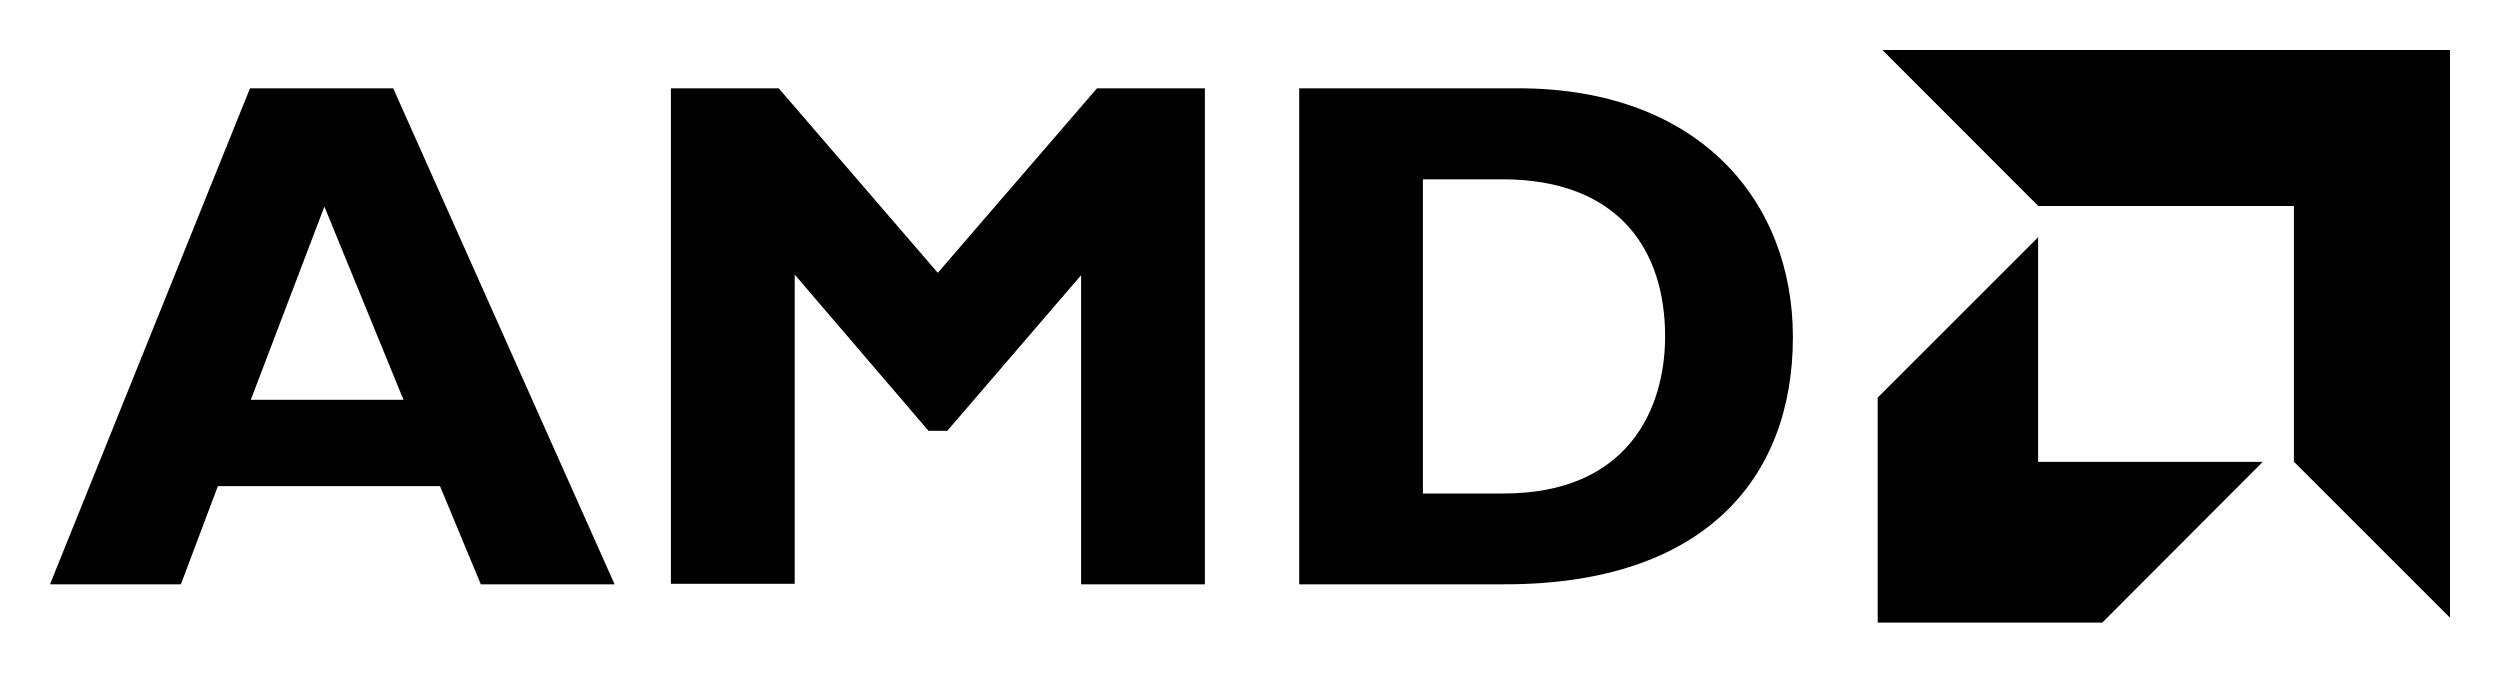
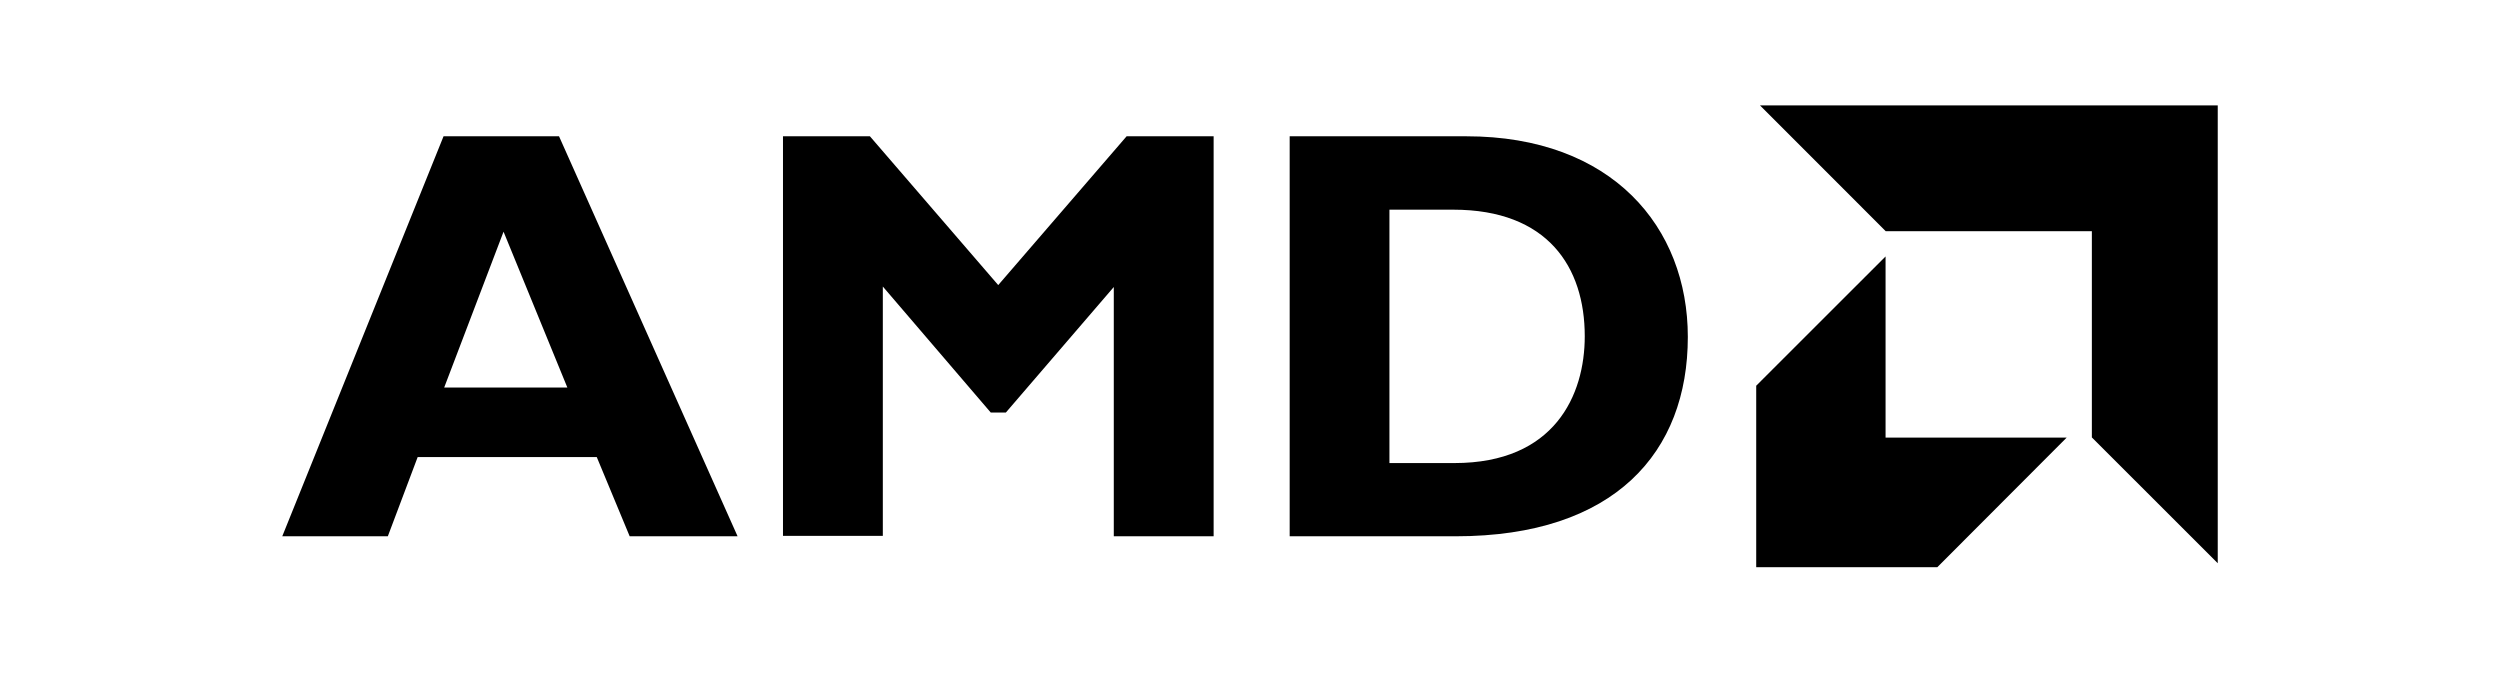
- <svg xmlns="http://www.w3.org/2000/svg" fill="#000000" role="img" viewBox="-0.5 8.637 25.0 6.726">
+ <svg xmlns="http://www.w3.org/2000/svg" fill="#000000" role="img" viewBox="-3.5 7.83 31.0 8.34">
  <path d="M18.324 9.137l1.559 1.56h2.556v2.557L24 14.814V9.137zM2 9.52l-2 4.96h1.309l.37-.982H3.9l.408.982h1.338L3.432 9.52zm4.209 0v4.955h1.238v-3.092l1.338 1.562h.188l1.338-1.556v3.091h1.238V9.52H10.47l-1.592 1.845L7.287 9.52zm6.283 0v4.96h2.057c1.979 0 2.88-1.046 2.88-2.472 0-1.36-.937-2.488-2.747-2.488zm1.237.91h.792c1.17 0 1.63.711 1.63 1.57 0 .728-.372 1.572-1.616 1.572h-.806zm-10.985.273l.791 1.932H2.008zm17.137.307l-1.604 1.603v2.25h2.246l1.604-1.607h-2.246z" />
</svg>
